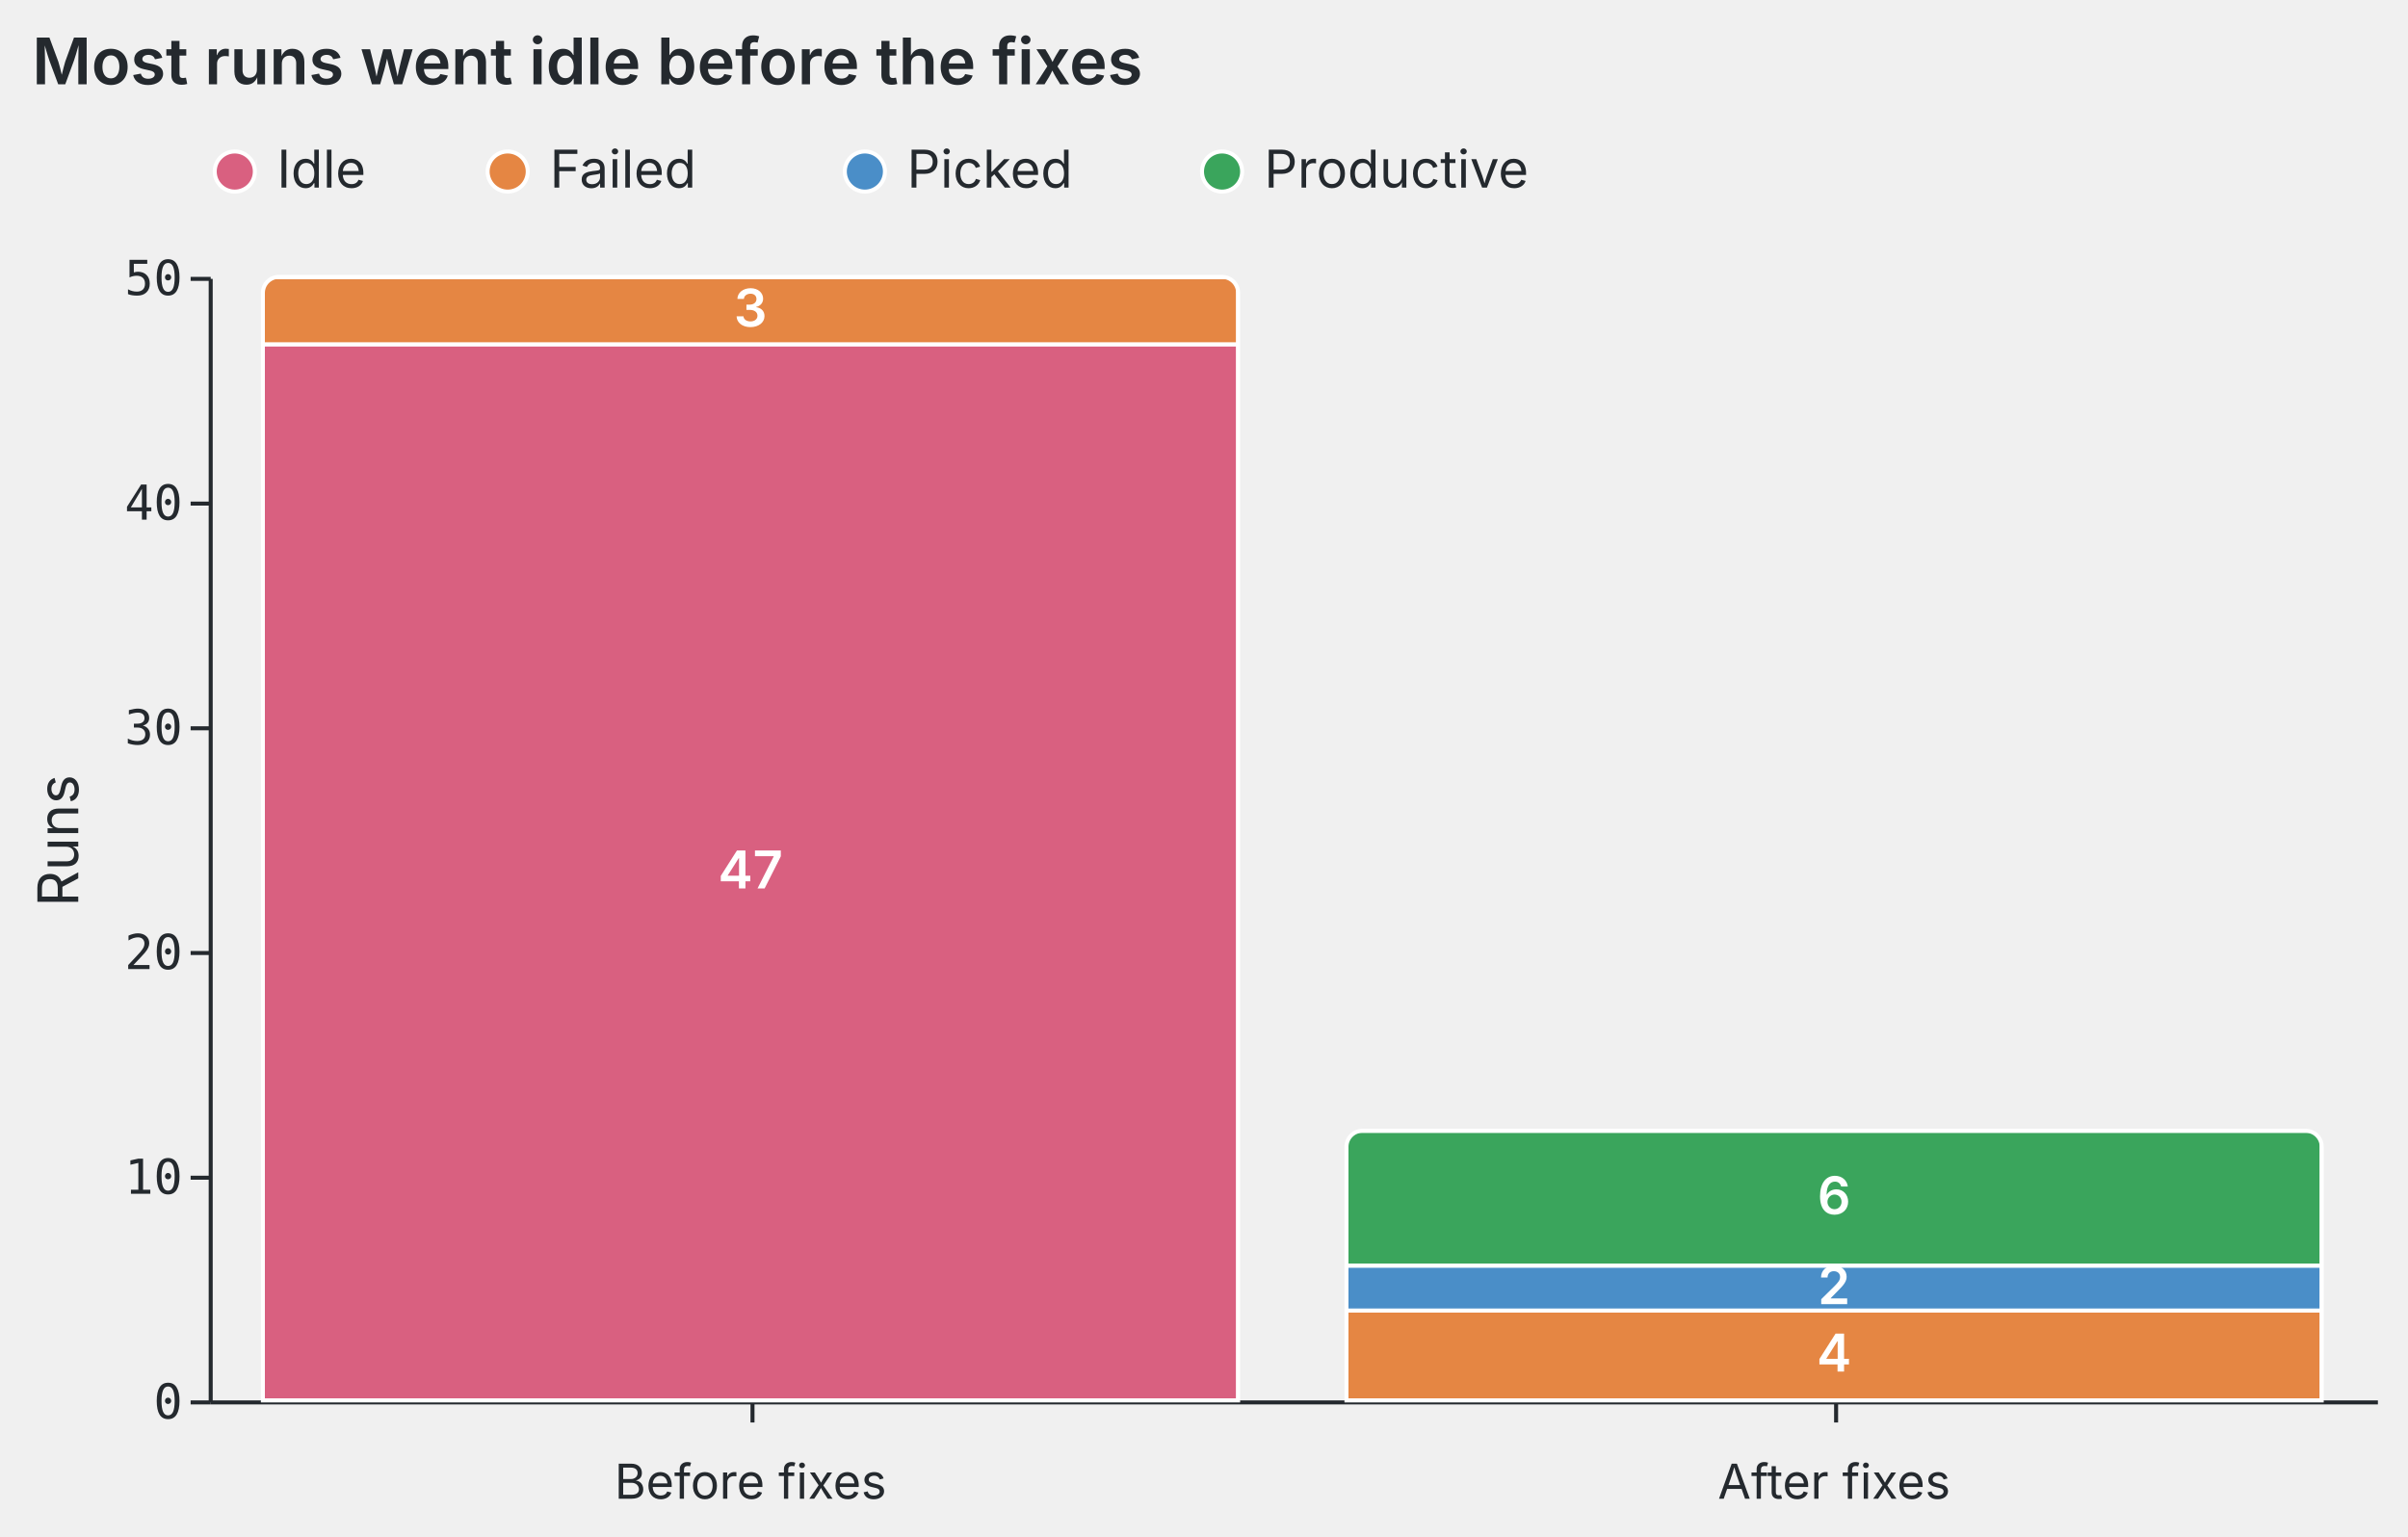
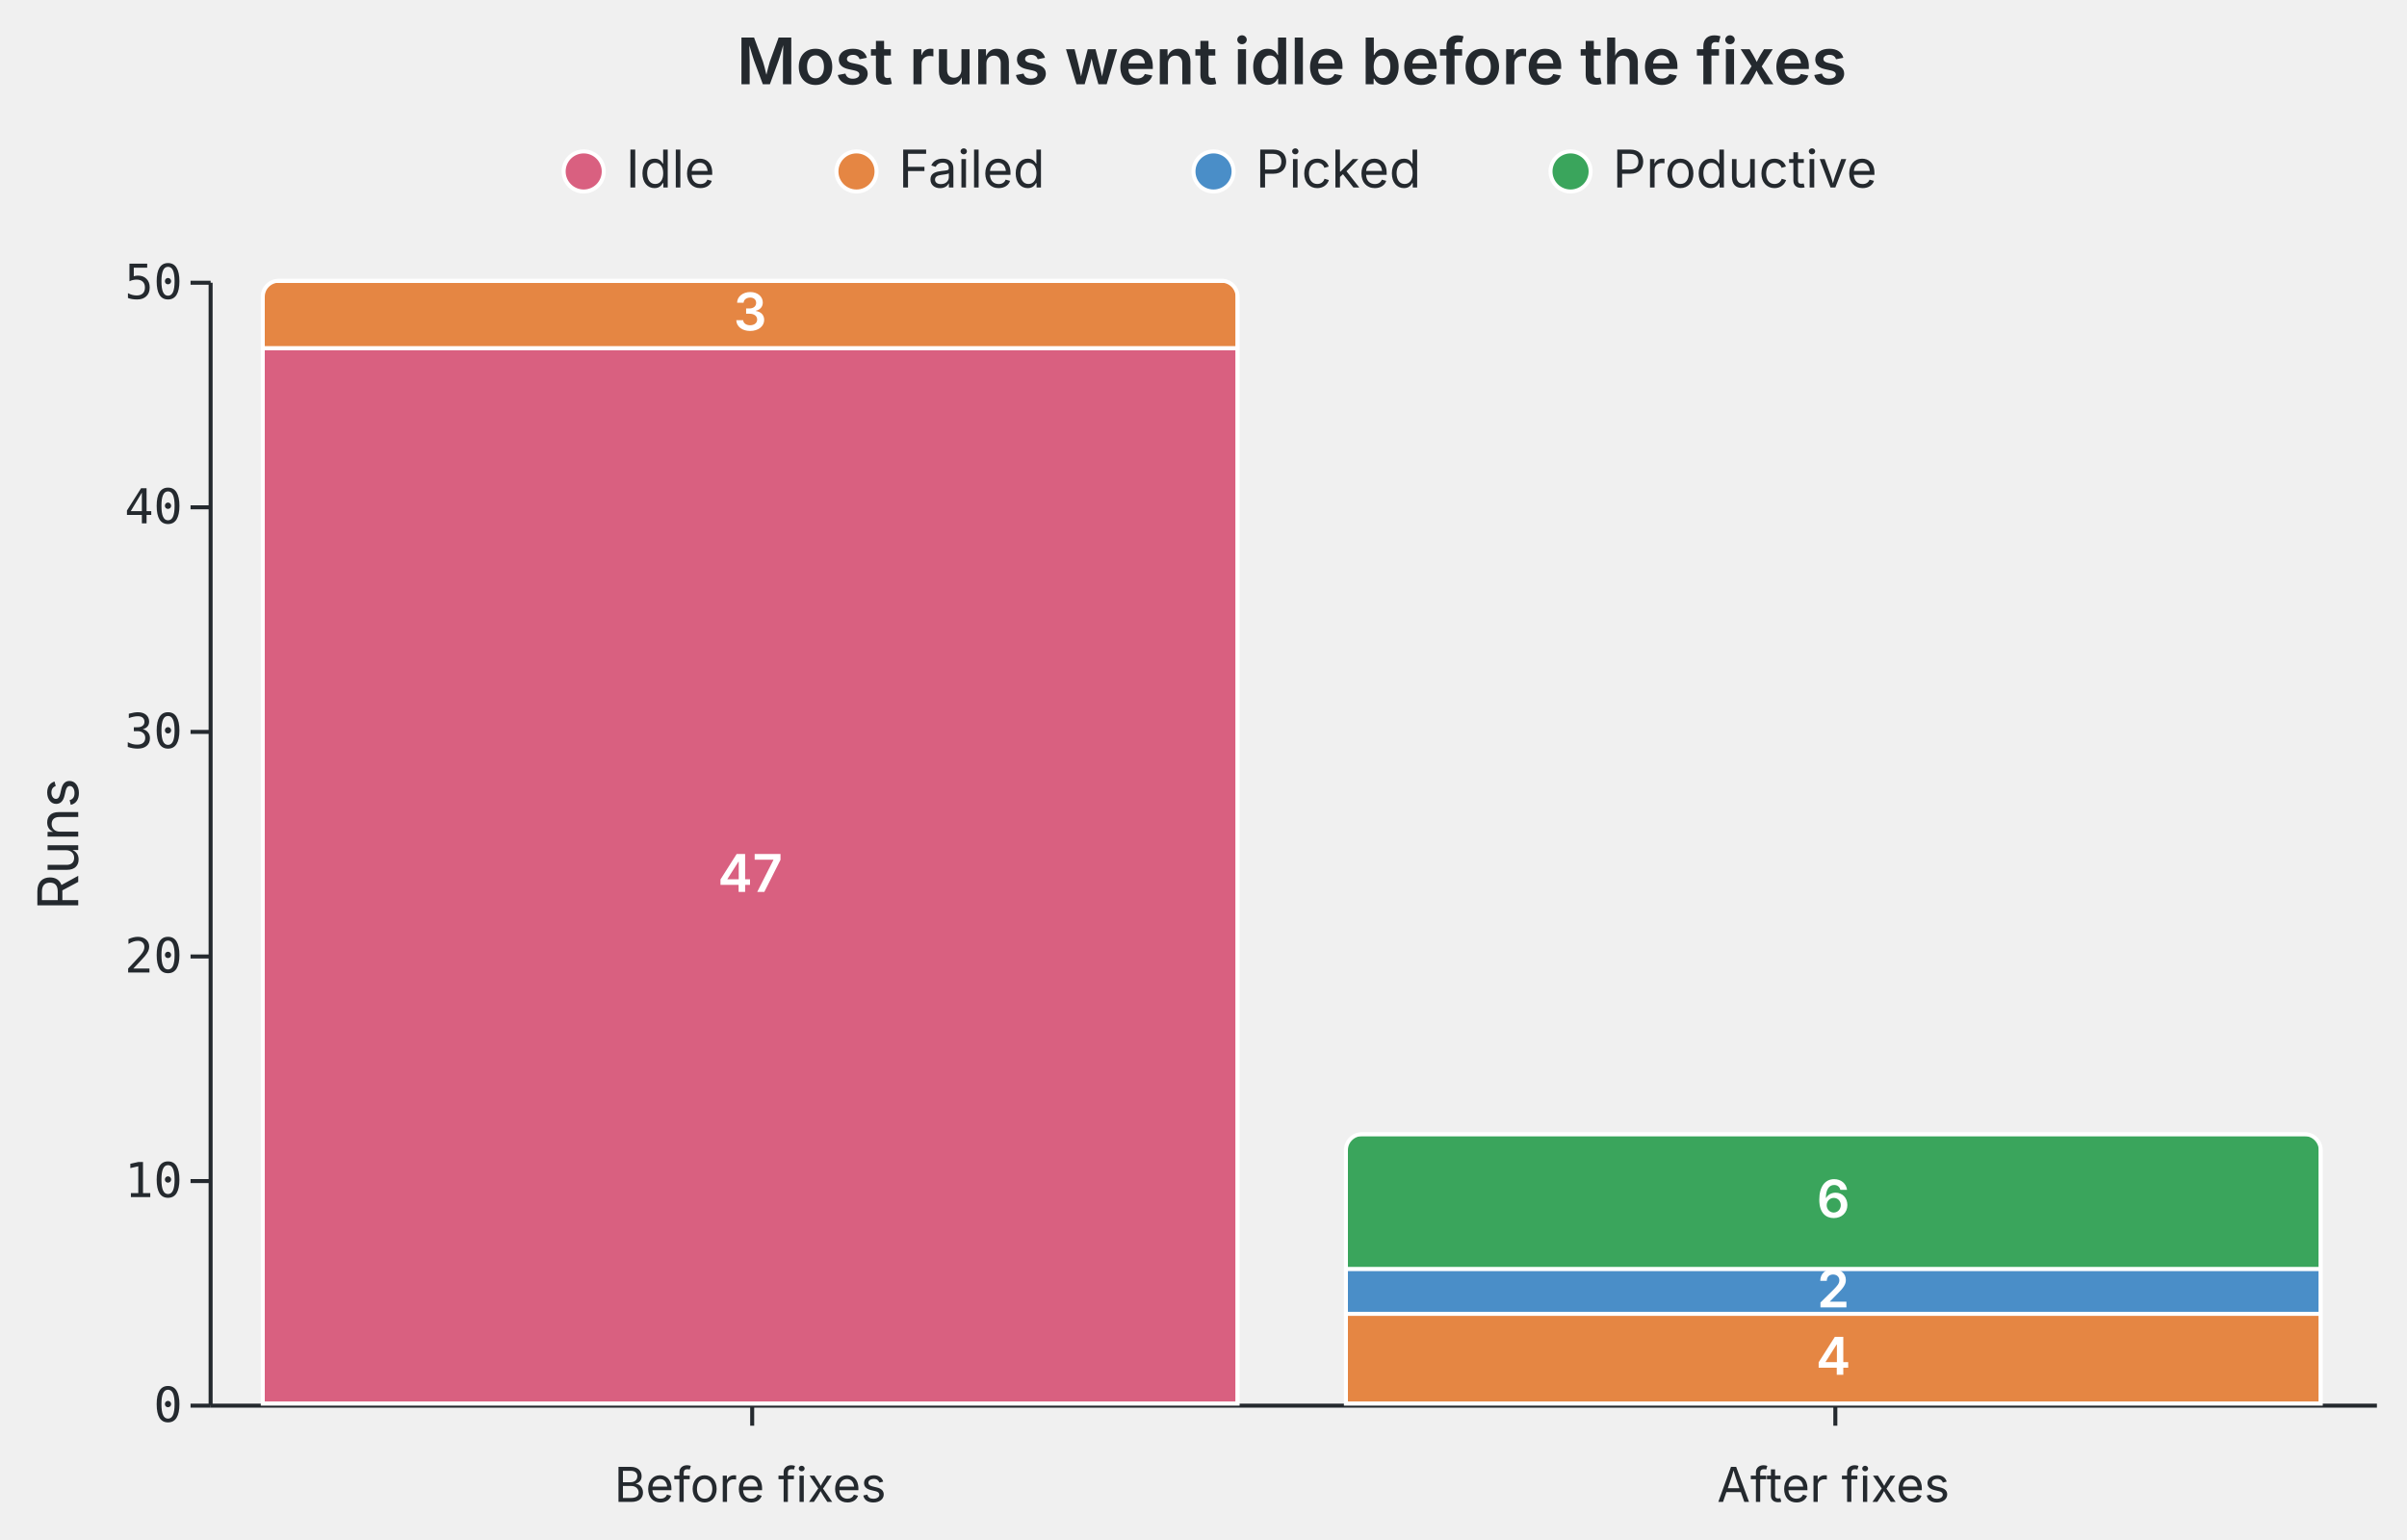
- <svg xmlns="http://www.w3.org/2000/svg" version="1.1" class="marks" width="600" height="383" viewBox="0 0 600 383">
-   <g fill="none" stroke-miterlimit="10" transform="translate(52,69)">
+ <svg xmlns="http://www.w3.org/2000/svg" version="1.1" class="marks" width="600" height="384" viewBox="0 0 600 384">
+   <g fill="none" stroke-miterlimit="10" transform="translate(52,70)">
    <g class="mark-group role-frame root" role="graphics-object" aria-roledescription="group mark container">
      <g transform="translate(0,0)">
        <path class="background" aria-hidden="true" d="M0,0h540v280h-540Z" />
        <g>
          <g class="mark-group role-axis" role="graphics-symbol" aria-roledescription="axis" aria-label="X-axis for a discrete scale with 2 values: Before fixes, After fixes">
            <g transform="translate(0.5,280.5)">
              <path class="background" aria-hidden="true" d="M0,0h0v0h0Z" pointer-events="none" />
              <g>
                <g class="mark-rule role-axis-tick" pointer-events="none">
                  <line transform="translate(135,0)" x2="0" y2="5" stroke="#24292e" stroke-width="1" opacity="1" />
                  <line transform="translate(405,0)" x2="0" y2="5" stroke="#24292e" stroke-width="1" opacity="1" />
                </g>
                <g class="mark-text role-axis-label" pointer-events="none">
                  <text text-anchor="middle" transform="translate(134.5,24)" font-family="-apple-system, BlinkMacSystemFont, &quot;Inter&quot;, system-ui, sans-serif" font-size="12px" fill="#24292e" opacity="1">Before fixes</text>
                  <text text-anchor="middle" transform="translate(404.5,24)" font-family="-apple-system, BlinkMacSystemFont, &quot;Inter&quot;, system-ui, sans-serif" font-size="12px" fill="#24292e" opacity="1">After fixes</text>
                </g>
                <g class="mark-rule role-axis-domain" pointer-events="none">
                  <line transform="translate(0,0)" x2="540" y2="0" stroke="#24292e" stroke-width="1" opacity="1" />
                </g>
              </g>
              <path class="foreground" aria-hidden="true" d="" pointer-events="none" display="none" />
            </g>
          </g>
          <g class="mark-group role-axis" role="graphics-symbol" aria-roledescription="axis" aria-label="Y-axis titled 'Runs' for a linear scale with values from 0 to 50">
            <g transform="translate(0.5,0.5)">
              <path class="background" aria-hidden="true" d="M0,0h0v0h0Z" pointer-events="none" />
              <g>
                <g class="mark-rule role-axis-tick" pointer-events="none">
                  <line transform="translate(0,280)" x2="-5" y2="0" stroke="#24292e" stroke-width="1" opacity="1" />
                  <line transform="translate(0,224)" x2="-5" y2="0" stroke="#24292e" stroke-width="1" opacity="1" />
                  <line transform="translate(0,168)" x2="-5" y2="0" stroke="#24292e" stroke-width="1" opacity="1" />
                  <line transform="translate(0,112)" x2="-5" y2="0" stroke="#24292e" stroke-width="1" opacity="1" />
                  <line transform="translate(0,56)" x2="-5" y2="0" stroke="#24292e" stroke-width="1" opacity="1" />
                  <line transform="translate(0,0)" x2="-5" y2="0" stroke="#24292e" stroke-width="1" opacity="1" />
                </g>
                <g class="mark-text role-axis-label" pointer-events="none">
                  <text text-anchor="end" transform="translate(-7,284)" font-family="ui-monospace, &quot;SF Mono&quot;, Menlo, monospace" font-size="12px" fill="#24292e" opacity="1">0</text>
                  <text text-anchor="end" transform="translate(-7,228)" font-family="ui-monospace, &quot;SF Mono&quot;, Menlo, monospace" font-size="12px" fill="#24292e" opacity="1">10</text>
                  <text text-anchor="end" transform="translate(-7,172)" font-family="ui-monospace, &quot;SF Mono&quot;, Menlo, monospace" font-size="12px" fill="#24292e" opacity="1">20</text>
                  <text text-anchor="end" transform="translate(-7,116)" font-family="ui-monospace, &quot;SF Mono&quot;, Menlo, monospace" font-size="12px" fill="#24292e" opacity="1">30</text>
                  <text text-anchor="end" transform="translate(-7,60)" font-family="ui-monospace, &quot;SF Mono&quot;, Menlo, monospace" font-size="12px" fill="#24292e" opacity="1">40</text>
                  <text text-anchor="end" transform="translate(-7,4)" font-family="ui-monospace, &quot;SF Mono&quot;, Menlo, monospace" font-size="12px" fill="#24292e" opacity="1">50</text>
                </g>
                <g class="mark-rule role-axis-domain" pointer-events="none">
                  <line transform="translate(0,280)" x2="0" y2="-280" stroke="#24292e" stroke-width="1" opacity="1" />
                </g>
                <g class="mark-text role-axis-title" pointer-events="none">
                  <text text-anchor="middle" transform="translate(-30,140) rotate(-90) translate(0,-3)" font-family="-apple-system, BlinkMacSystemFont, &quot;Inter&quot;, system-ui, sans-serif" font-size="14px" font-weight="normal" fill="#24292e" opacity="1">Runs</text>
                </g>
              </g>
              <path class="foreground" aria-hidden="true" d="" pointer-events="none" display="none" />
            </g>
          </g>
          <g class="mark-group role-scope" role="graphics-object" aria-roledescription="group mark container">
            <g transform="translate(13.5,0)">
              <path class="background" aria-hidden="true" d="M4,0L239,0C241.208,0,243,1.792,243,4L243,280C243,280,243,280,243,280L0,280C0,280,0,280,0,280L0,4C0,1.792,1.792,0,4,0Z" stroke-width="1" />
              <g clip-path="url(#clip1)">
                <g class="mark-group role-scope" role="graphics-object" aria-roledescription="group mark container">
                  <g transform="translate(0,0)">
                    <path class="background" aria-hidden="true" d="M0,0h243v0h-243Z" />
                    <g>
                      <g class="mark-rect role-mark layer_0_marks" role="graphics-object" aria-roledescription="rect mark container">
                        <path aria-label="phase: Before fixes; Runs: 47; outcome: Idle; ord: 1" role="graphics-symbol" aria-roledescription="bar" d="M0,16.8h243v263.2h-243Z" fill="#d96080" stroke="#ffffff" stroke-width="1" />
                        <path aria-label="phase: Before fixes; Runs: 3; outcome: Failed; ord: 2" role="graphics-symbol" aria-roledescription="bar" d="M0,0h243v16.8h-243Z" fill="#e58643" stroke="#ffffff" stroke-width="1" />
                        <path aria-label="phase: Before fixes; Runs: 0; outcome: Picked; ord: 3" role="graphics-symbol" aria-roledescription="bar" d="M0,0h243v0h-243Z" fill="#4a8ec8" stroke="#ffffff" stroke-width="1" />
                        <path aria-label="phase: Before fixes; Runs: 0; outcome: Productive; ord: 4" role="graphics-symbol" aria-roledescription="bar" d="M0,0h243v0h-243Z" fill="#3aa55c" stroke="#ffffff" stroke-width="1" />
                      </g>
                    </g>
                    <path class="foreground" aria-hidden="true" d="" display="none" />
                  </g>
                </g>
              </g>
              <path class="foreground" aria-hidden="true" d="M4,0L239,0C241.208,0,243,1.792,243,4L243,280C243,280,243,280,243,280L0,280C0,280,0,280,0,280L0,4C0,1.792,1.792,0,4,0Z" stroke="#ffffff" stroke-width="1" />
            </g>
            <g transform="translate(283.5,212.8)">
              <path class="background" aria-hidden="true" d="M4,0L239,0C241.208,0,243,1.792,243,4L243,67.2C243,67.2,243,67.2,243,67.2L0,67.2C0,67.2,0,67.2,0,67.2L0,4C0,1.792,1.792,0,4,0Z" stroke-width="1" />
              <g clip-path="url(#clip2)">
                <g class="mark-group role-scope" role="graphics-object" aria-roledescription="group mark container">
                  <g transform="translate(0,-212.8)">
                    <path class="background" aria-hidden="true" d="M0,0h243v0h-243Z" />
                    <g>
                      <g class="mark-rect role-mark layer_0_marks" role="graphics-object" aria-roledescription="rect mark container">
                        <path aria-label="phase: After fixes; Runs: 0; outcome: Idle; ord: 1" role="graphics-symbol" aria-roledescription="bar" d="M0,280h243v0h-243Z" fill="#d96080" stroke="#ffffff" stroke-width="1" />
                        <path aria-label="phase: After fixes; Runs: 4; outcome: Failed; ord: 2" role="graphics-symbol" aria-roledescription="bar" d="M0,257.6h243v22.4h-243Z" fill="#e58643" stroke="#ffffff" stroke-width="1" />
                        <path aria-label="phase: After fixes; Runs: 2; outcome: Picked; ord: 3" role="graphics-symbol" aria-roledescription="bar" d="M0,246.4h243v11.2h-243Z" fill="#4a8ec8" stroke="#ffffff" stroke-width="1" />
                        <path aria-label="phase: After fixes; Runs: 6; outcome: Productive; ord: 4" role="graphics-symbol" aria-roledescription="bar" d="M0,212.8h243v33.6h-243Z" fill="#3aa55c" stroke="#ffffff" stroke-width="1" />
                      </g>
                    </g>
                    <path class="foreground" aria-hidden="true" d="" display="none" />
                  </g>
                </g>
              </g>
              <path class="foreground" aria-hidden="true" d="M4,0L239,0C241.208,0,243,1.792,243,4L243,67.2C243,67.2,243,67.2,243,67.2L0,67.2C0,67.2,0,67.2,0,67.2L0,4C0,1.792,1.792,0,4,0Z" stroke="#ffffff" stroke-width="1" />
            </g>
          </g>
          <g class="mark-text role-mark layer_1_marks" role="graphics-object" aria-roledescription="text mark container">
            <text aria-label="phase: Before fixes; y_mid: 23.5; n: 47" role="graphics-symbol" aria-roledescription="text mark" text-anchor="middle" transform="translate(135,152.4)" font-family="-apple-system, BlinkMacSystemFont, &quot;Inter&quot;, system-ui, sans-serif" font-size="13px" font-weight="600" fill="#ffffff">47</text>
            <text aria-label="phase: Before fixes; y_mid: 48.5; n: 3" role="graphics-symbol" aria-roledescription="text mark" text-anchor="middle" transform="translate(135,12.4)" font-family="-apple-system, BlinkMacSystemFont, &quot;Inter&quot;, system-ui, sans-serif" font-size="13px" font-weight="600" fill="#ffffff">3</text>
            <text aria-label="phase: After fixes; y_mid: 2; n: 4" role="graphics-symbol" aria-roledescription="text mark" text-anchor="middle" transform="translate(405,272.8)" font-family="-apple-system, BlinkMacSystemFont, &quot;Inter&quot;, system-ui, sans-serif" font-size="13px" font-weight="600" fill="#ffffff">4</text>
            <text aria-label="phase: After fixes; y_mid: 5; n: 2" role="graphics-symbol" aria-roledescription="text mark" text-anchor="middle" transform="translate(405,256)" font-family="-apple-system, BlinkMacSystemFont, &quot;Inter&quot;, system-ui, sans-serif" font-size="13px" font-weight="600" fill="#ffffff">2</text>
            <text aria-label="phase: After fixes; y_mid: 9; n: 6" role="graphics-symbol" aria-roledescription="text mark" text-anchor="middle" transform="translate(405,233.6)" font-family="-apple-system, BlinkMacSystemFont, &quot;Inter&quot;, system-ui, sans-serif" font-size="13px" font-weight="600" fill="#ffffff">6</text>
          </g>
          <g class="mark-group role-legend" role="graphics-symbol" aria-roledescription="legend" aria-label="Symbol legend for fill color with 4 values: Idle, Failed, Picked, Productive">
-             <g transform="translate(0,-33)">
+             <g transform="translate(87,-34)">
              <path class="background" aria-hidden="true" d="M0,0h367v14h-367Z" pointer-events="none" />
              <g>
                <g class="mark-group role-legend-entry">
                  <g transform="translate(0,0)">
                    <path class="background" aria-hidden="true" d="M0,0h0v0h0Z" pointer-events="none" />
                    <g>
                      <g class="mark-group role-scope" role="graphics-object" aria-roledescription="group mark container">
                        <g transform="translate(0,0.25)">
                          <path class="background" aria-hidden="true" d="M0,0h58v13.5h-58Z" pointer-events="none" opacity="1" />
                          <g>
                            <g class="mark-symbol role-legend-symbol" pointer-events="none">
                              <path transform="translate(6.5,6.5)" d="M5,0A5,5,0,1,1,-5,0A5,5,0,1,1,5,0" fill="#d96080" stroke="#ffffff" stroke-width="1" opacity="1" />
                            </g>
                            <g class="mark-text role-legend-label" pointer-events="none">
                              <text text-anchor="start" transform="translate(17,10.5)" font-family="-apple-system, BlinkMacSystemFont, &quot;Inter&quot;, system-ui, sans-serif" font-size="13px" fill="#24292e" opacity="1">Idle</text>
                            </g>
                          </g>
                          <path class="foreground" aria-hidden="true" d="" pointer-events="none" display="none" />
                        </g>
                        <g transform="translate(68,0.25)">
                          <path class="background" aria-hidden="true" d="M0,0h79v13.5h-79Z" pointer-events="none" opacity="1" />
                          <g>
                            <g class="mark-symbol role-legend-symbol" pointer-events="none">
                              <path transform="translate(6.5,6.5)" d="M5,0A5,5,0,1,1,-5,0A5,5,0,1,1,5,0" fill="#e58643" stroke="#ffffff" stroke-width="1" opacity="1" />
                            </g>
                            <g class="mark-text role-legend-label" pointer-events="none">
                              <text text-anchor="start" transform="translate(17,10.5)" font-family="-apple-system, BlinkMacSystemFont, &quot;Inter&quot;, system-ui, sans-serif" font-size="13px" fill="#24292e" opacity="1">Failed</text>
                            </g>
                          </g>
                          <path class="foreground" aria-hidden="true" d="" pointer-events="none" display="none" />
                        </g>
                        <g transform="translate(157,0.25)">
                          <path class="background" aria-hidden="true" d="M0,0h79v13.5h-79Z" pointer-events="none" opacity="1" />
                          <g>
                            <g class="mark-symbol role-legend-symbol" pointer-events="none">
                              <path transform="translate(6.5,6.5)" d="M5,0A5,5,0,1,1,-5,0A5,5,0,1,1,5,0" fill="#4a8ec8" stroke="#ffffff" stroke-width="1" opacity="1" />
                            </g>
                            <g class="mark-text role-legend-label" pointer-events="none">
                              <text text-anchor="start" transform="translate(17,10.5)" font-family="-apple-system, BlinkMacSystemFont, &quot;Inter&quot;, system-ui, sans-serif" font-size="13px" fill="#24292e" opacity="1">Picked</text>
                            </g>
                          </g>
                          <path class="foreground" aria-hidden="true" d="" pointer-events="none" display="none" />
                        </g>
                        <g transform="translate(246,0.25)">
                          <path class="background" aria-hidden="true" d="M0,0h121v13.5h-121Z" pointer-events="none" opacity="1" />
                          <g>
                            <g class="mark-symbol role-legend-symbol" pointer-events="none">
                              <path transform="translate(6.5,6.5)" d="M5,0A5,5,0,1,1,-5,0A5,5,0,1,1,5,0" fill="#3aa55c" stroke="#ffffff" stroke-width="1" opacity="1" />
                            </g>
                            <g class="mark-text role-legend-label" pointer-events="none">
                              <text text-anchor="start" transform="translate(17,10.5)" font-family="-apple-system, BlinkMacSystemFont, &quot;Inter&quot;, system-ui, sans-serif" font-size="13px" fill="#24292e" opacity="1">Productive</text>
                            </g>
                          </g>
                          <path class="foreground" aria-hidden="true" d="" pointer-events="none" display="none" />
                        </g>
                      </g>
                    </g>
                    <path class="foreground" aria-hidden="true" d="" pointer-events="none" display="none" />
                  </g>
                </g>
              </g>
              <path class="foreground" aria-hidden="true" d="" pointer-events="none" display="none" />
            </g>
          </g>
          <g class="mark-group role-title">
-             <g transform="translate(-44,-61)">
+             <g transform="translate(270,-62)">
              <path class="background" aria-hidden="true" d="M0,0h0v0h0Z" pointer-events="none" />
              <g>
                <g class="mark-text role-title-text" role="graphics-symbol" aria-roledescription="title" aria-label="Title text 'Most runs went idle before the fixes'" pointer-events="none">
-                   <text text-anchor="start" transform="translate(0,13)" font-family="-apple-system, BlinkMacSystemFont, &quot;Inter&quot;, system-ui, sans-serif" font-size="16px" font-weight="600" fill="#24292e" opacity="1">Most runs went idle before the fixes</text>
+                   <text text-anchor="middle" transform="translate(0,13)" font-family="-apple-system, BlinkMacSystemFont, &quot;Inter&quot;, system-ui, sans-serif" font-size="16px" font-weight="600" fill="#24292e" opacity="1">Most runs went idle before the fixes</text>
                </g>
              </g>
              <path class="foreground" aria-hidden="true" d="" pointer-events="none" display="none" />
            </g>
          </g>
        </g>
        <path class="foreground" aria-hidden="true" d="" display="none" />
      </g>
    </g>
  </g>
  <defs>
    <clipPath id="clip1">
      <path d="M4,0L239,0C241.208,0,243,1.792,243,4L243,280C243,280,243,280,243,280L0,280C0,280,0,280,0,280L0,4C0,1.792,1.792,0,4,0Z" />
    </clipPath>
    <clipPath id="clip2">
      <path d="M4,0L239,0C241.208,0,243,1.792,243,4L243,67.2C243,67.2,243,67.2,243,67.2L0,67.2C0,67.2,0,67.2,0,67.2L0,4C0,1.792,1.792,0,4,0Z" />
    </clipPath>
  </defs>
</svg>
